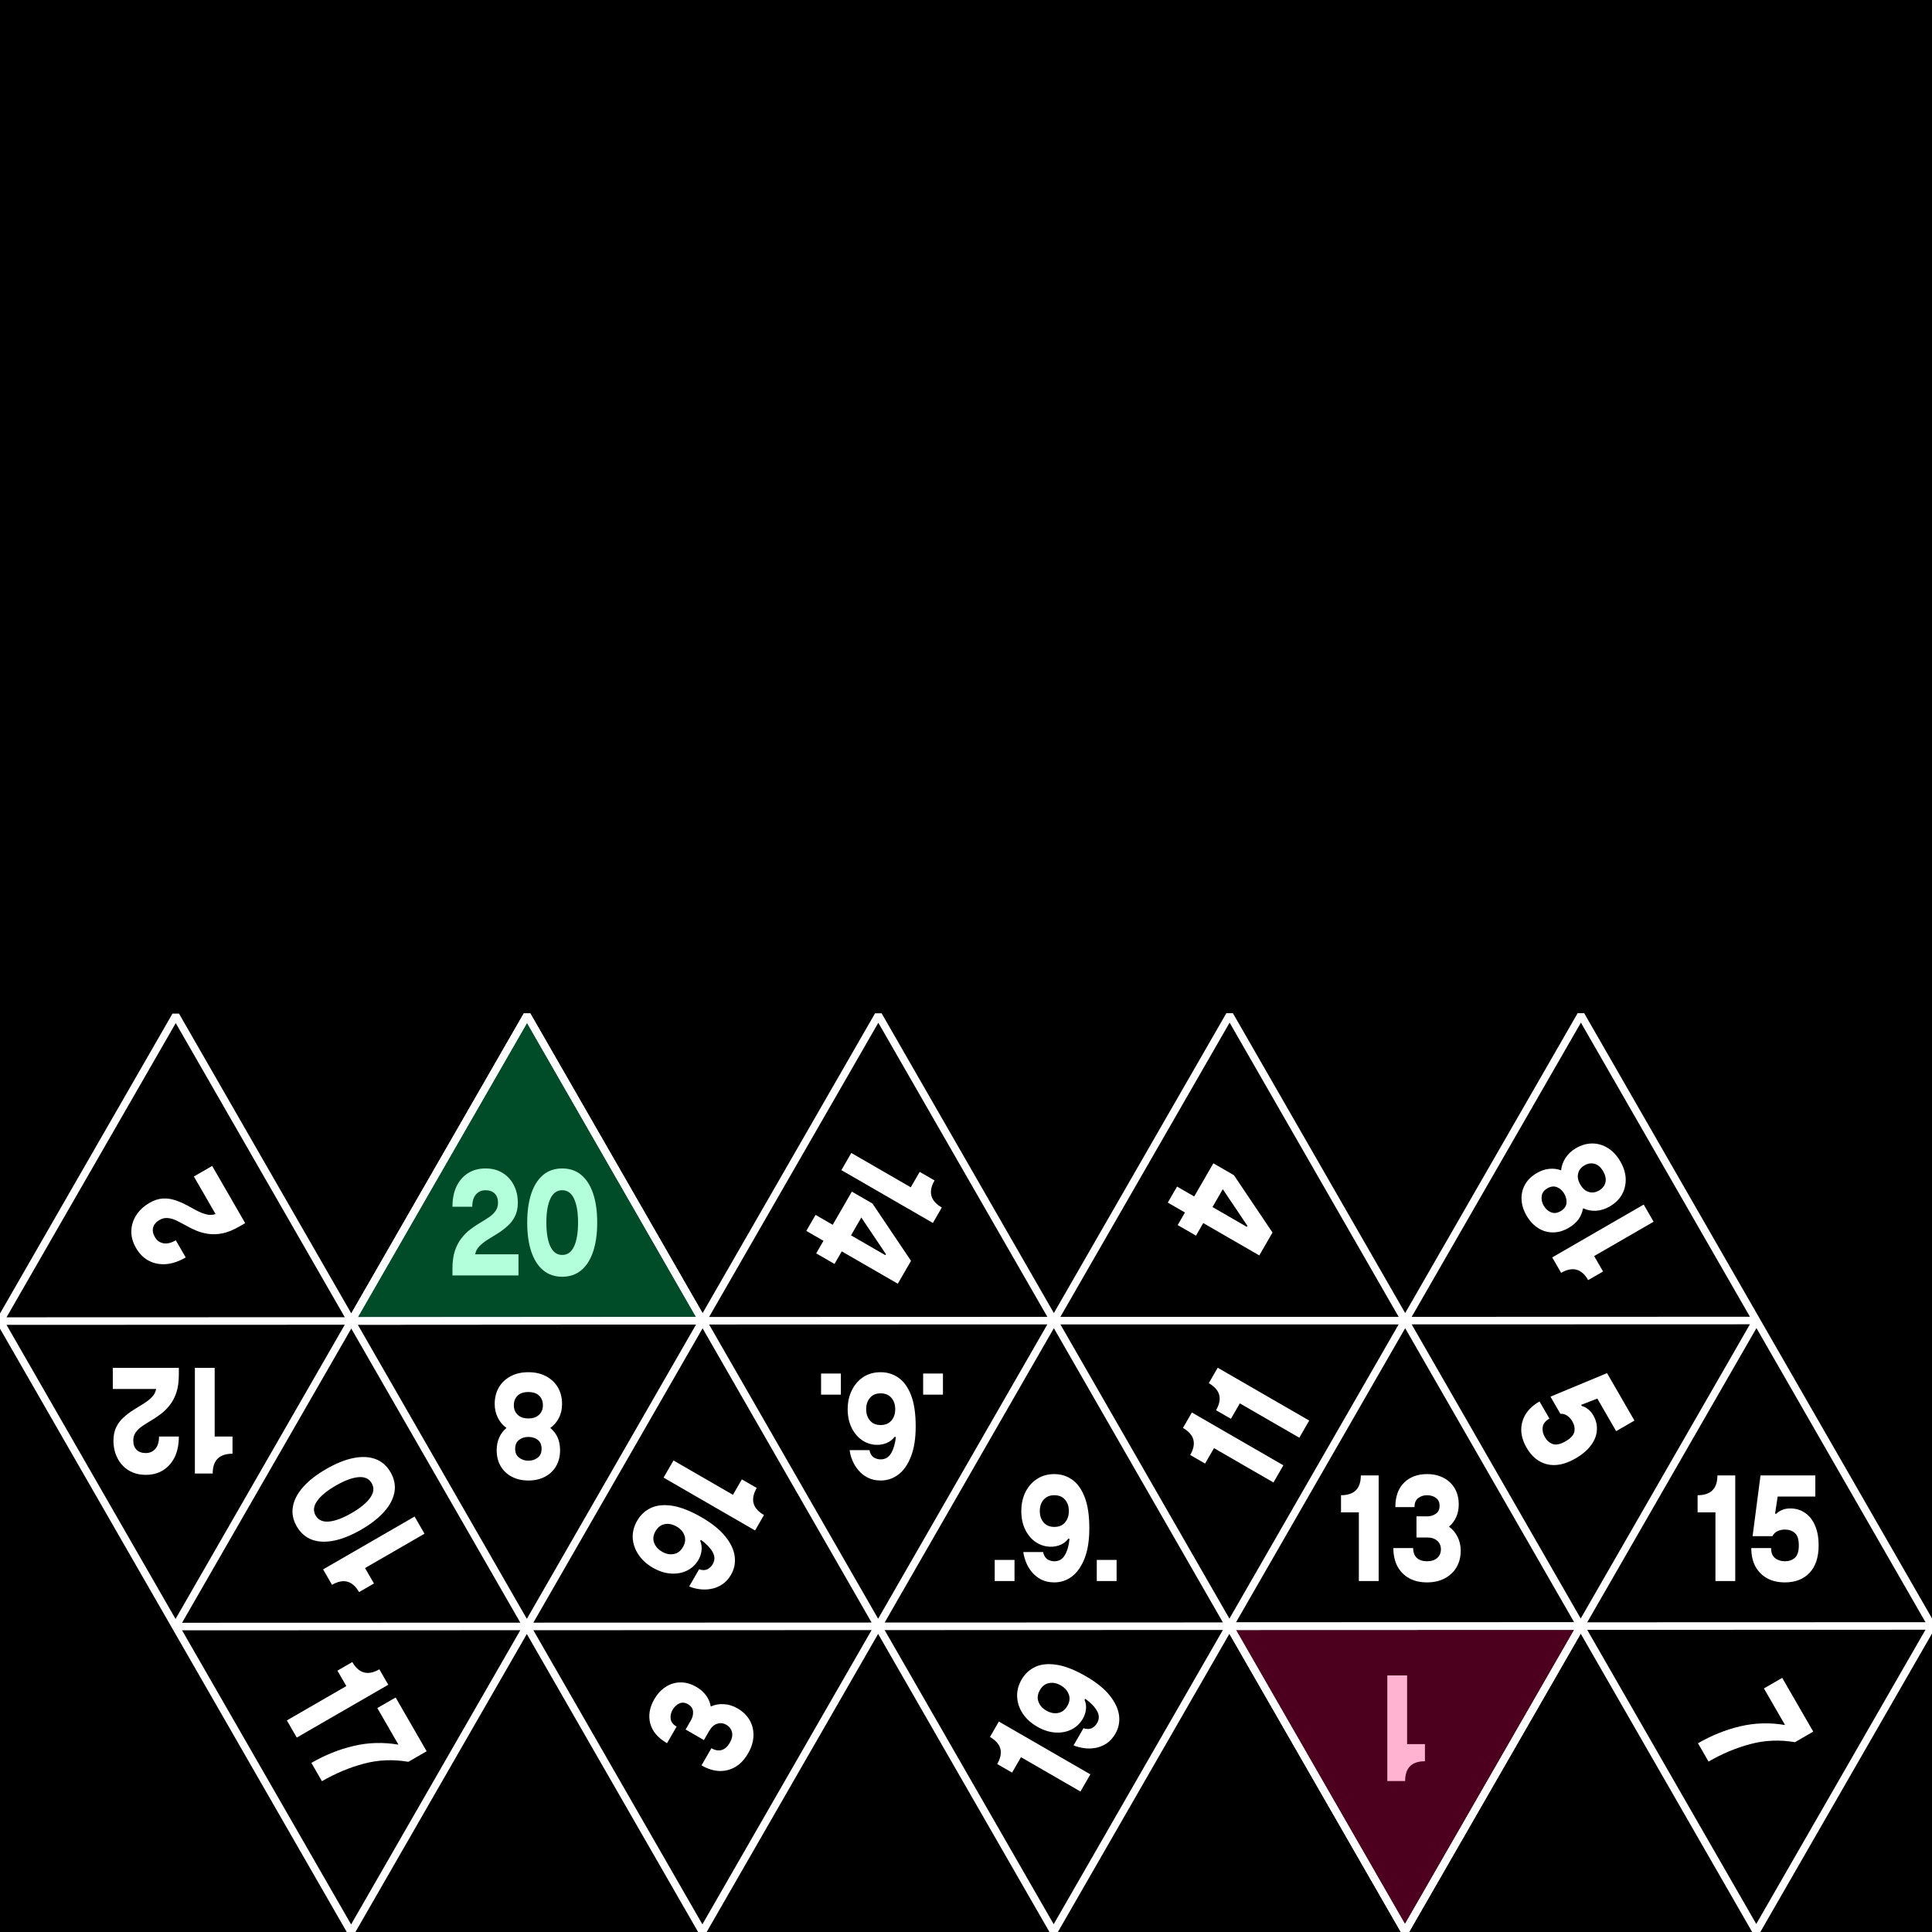
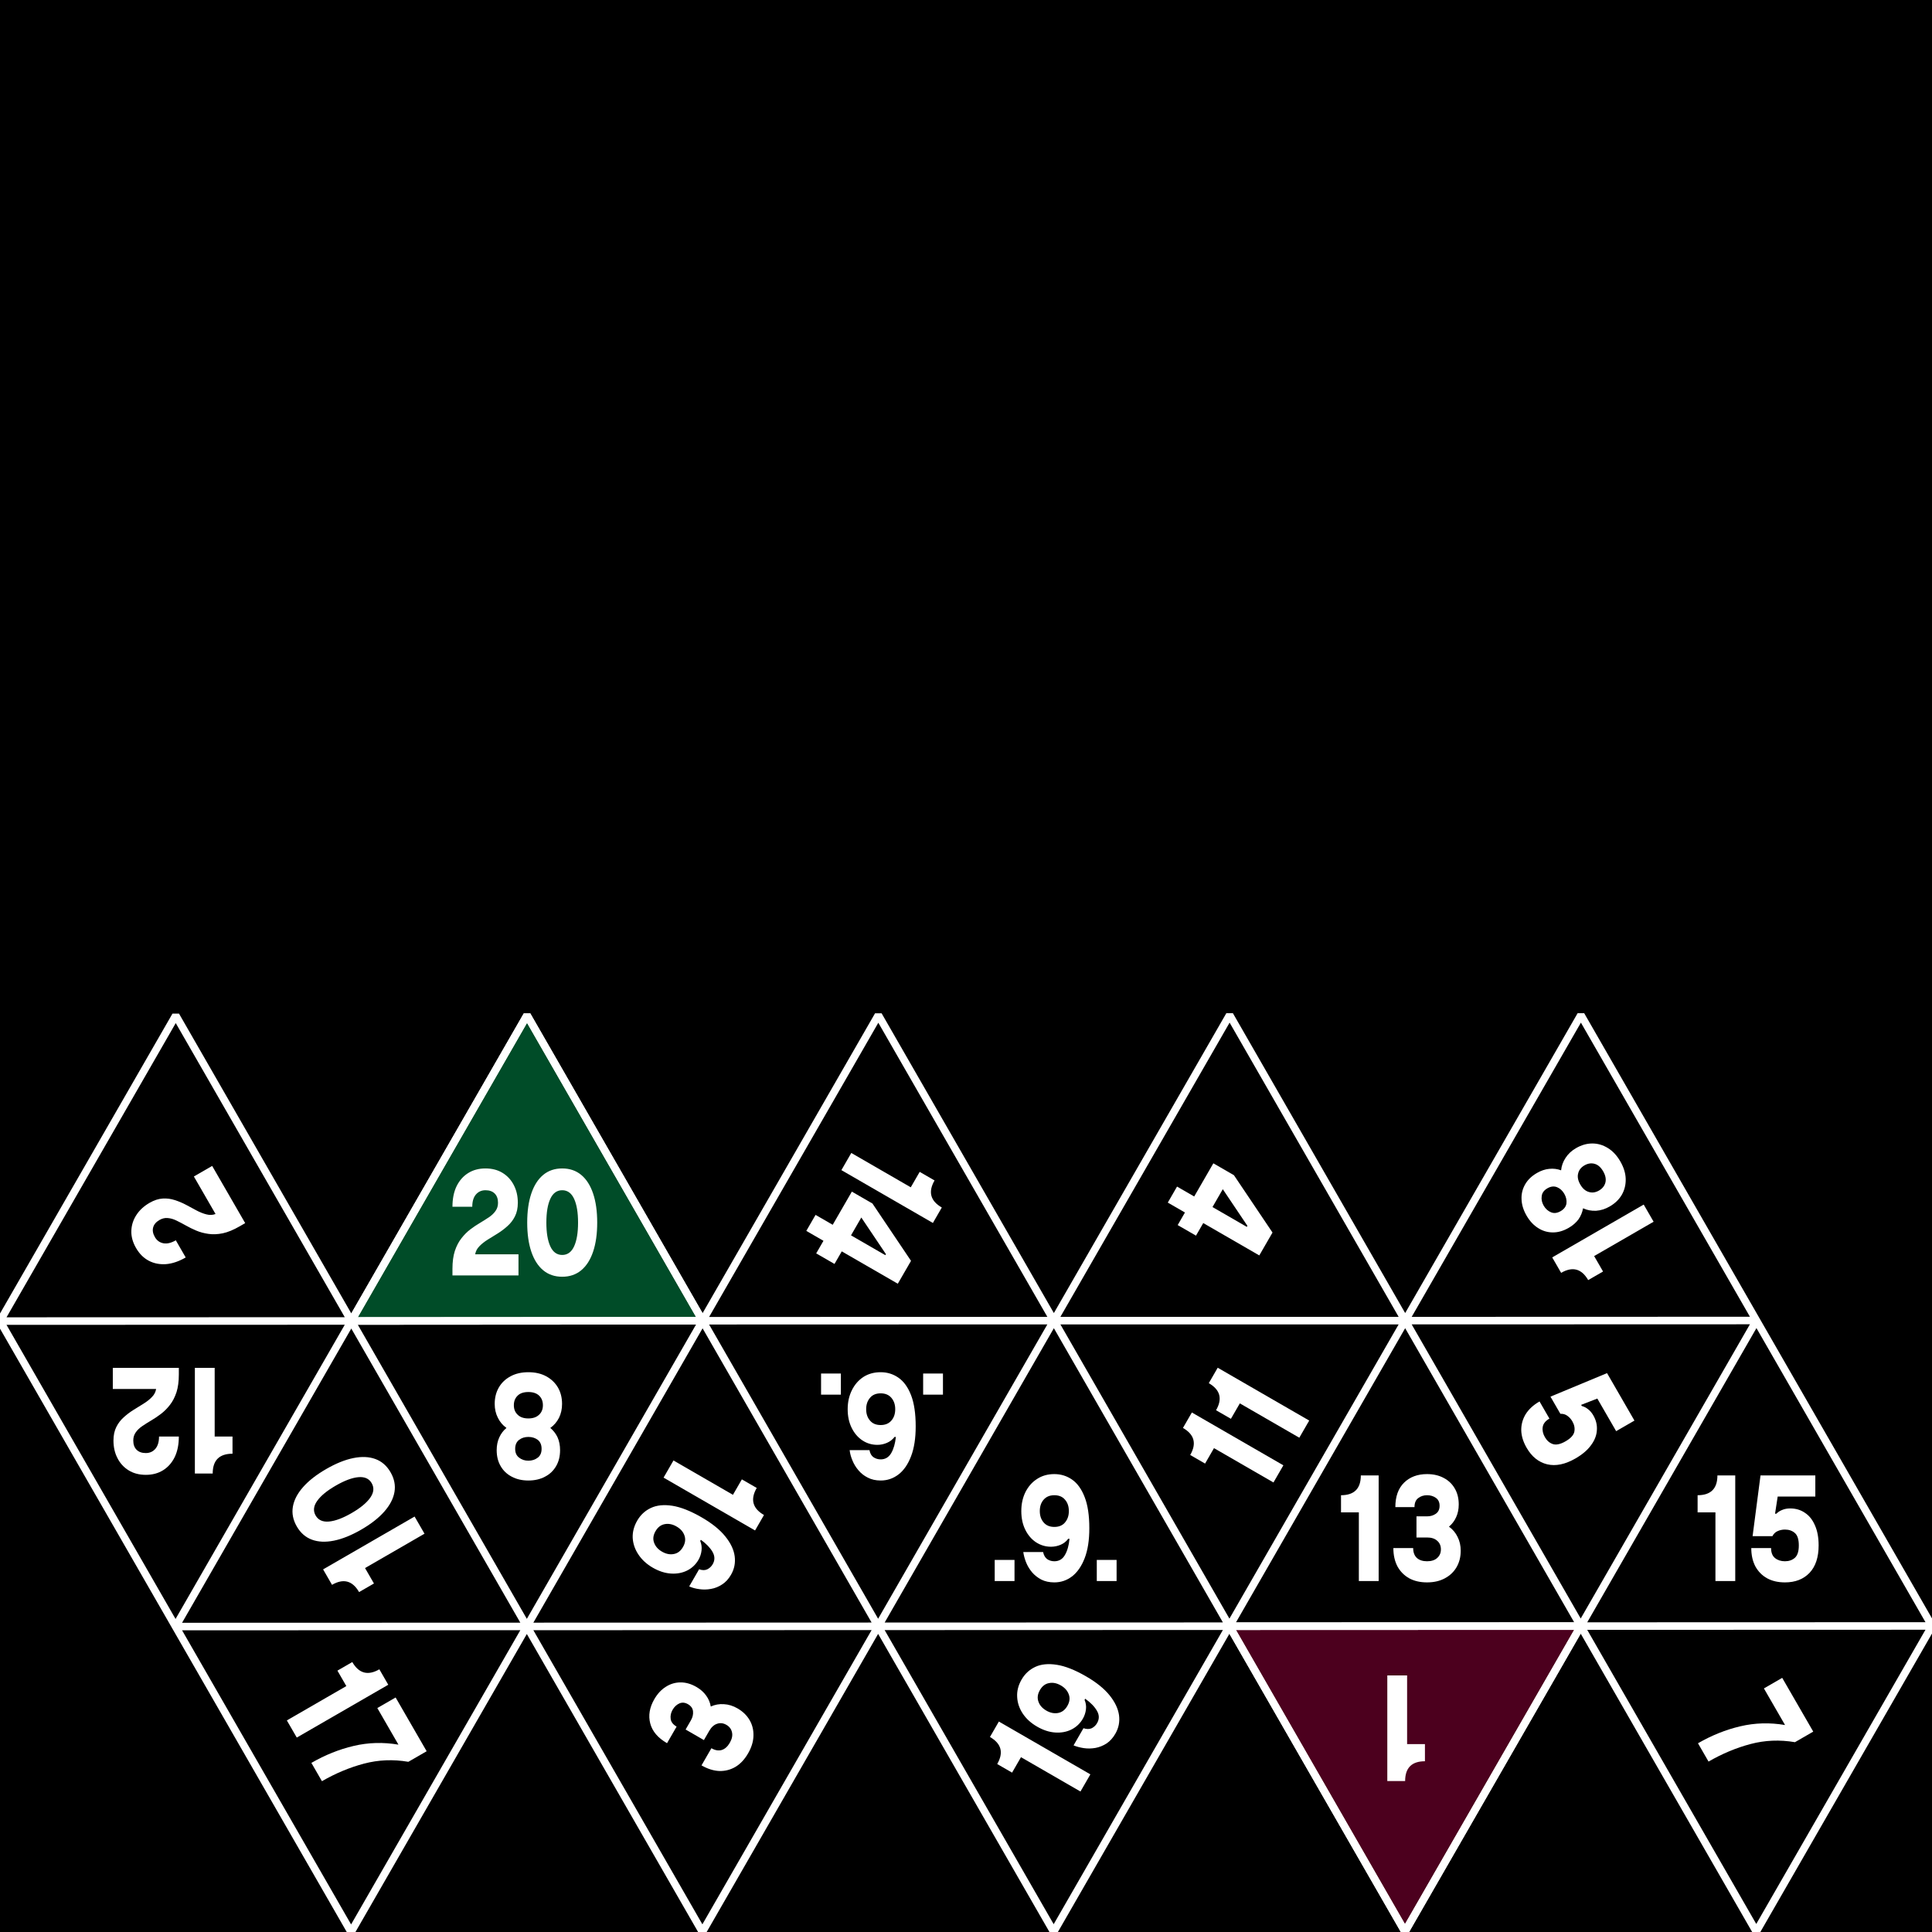
<svg xmlns="http://www.w3.org/2000/svg" width="1024" height="1024" viewBox="0 0 1024 1024" fill="none">
  <g clip-path="url(#clip0_1252_209)">
    <rect width="1024" height="1024" fill="black" />
+     <path d="M651.617 861.92L837.809 861.86L744.661 1023.82L651.617 861.92Z" fill="#FF0066" fill-opacity="0.3" stroke="white" stroke-width="4" stroke-linejoin="bevel" />
+     <path d="M372.383 700.02L186.192 700.14L279.339 538.12L372.383 700.02Z" fill="#00FF88" fill-opacity="0.3" stroke="white" stroke-width="4" stroke-linejoin="bevel" />
+     <path d="M93.043 862.099L279.235 862.04M186.191 700.139L93.148 538.24L0 700.199L93.043 862.099L186.087 1024L279.235 862.04M93.043 862.099L186.191 700.139M279.235 862.04L372.383 700.02M279.235 862.04L186.191 700.139M279.235 862.04L465.426 861.98M279.235 862.04L372.278 1023.94L465.426 861.98M0 700.199L186.191 700.139M186.191 700.139L372.383 700.02M186.191 700.139L279.339 538.12L372.383 700.02M372.383 700.02L558.574 699.96M372.383 700.02L465.426 861.98M372.383 700.02L465.531 538.06L558.574 699.96M465.426 861.98L558.574 699.96M465.426 861.98L651.617 861.92M465.426 861.98L558.469 1023.88L651.617 861.92M558.574 699.96L744.766 699.96M558.574 699.96L651.617 861.92M558.574 699.96L651.722 538L744.766 699.96M651.617 861.92L744.766 699.96M651.617 861.92L837.809 861.86M651.617 861.92L744.661 1023.82L837.809 861.86M744.766 699.96L930.957 699.9M744.766 699.96L837.809 861.86M744.766 699.96L837.914 538L930.957 699.9M837.809 861.86L930.957 699.9M837.809 861.86L1024 861.799M930.957 699.9L1024 861.799L930.852 1023.76L837.809 861.86" stroke="white" stroke-width="4" stroke-linejoin="bevel" />
    <path d="M239.81 672.5C239.81 668.813 240.23 665.663 241.07 663.05C241.956 660.39 243.123 658.15 244.57 656.33C246.016 654.463 247.603 652.877 249.33 651.57C251.056 650.263 252.76 649.12 254.44 648.14C256.166 647.113 257.753 646.11 259.2 645.13C260.646 644.15 261.79 643.053 262.63 641.84C263.516 640.627 263.96 639.18 263.96 637.5C263.96 635.4 263.376 633.767 262.21 632.6C261.043 631.433 259.41 630.85 257.31 630.85C255.21 630.85 253.506 631.62 252.2 633.16C250.94 634.653 250.31 636.8 250.31 639.6L239.81 639.6C239.81 635.4 240.533 631.783 241.98 628.75C243.473 625.717 245.526 623.383 248.14 621.75C250.753 620.117 253.81 619.3 257.31 619.3C260.81 619.3 263.843 620.093 266.41 621.68C268.976 623.267 270.96 625.437 272.36 628.19C273.76 630.897 274.46 634 274.46 637.5C274.46 640.3 273.946 642.703 272.92 644.71C271.94 646.67 270.633 648.373 269 649.82C267.413 651.267 265.686 652.573 263.82 653.74C262 654.86 260.226 655.957 258.5 657.03C256.773 658.103 255.303 659.27 254.09 660.53C252.876 661.743 252.13 663.167 251.85 664.8L274.81 664.8L274.81 676L239.81 676L239.81 672.5ZM279.432 648C279.432 642.027 280.156 636.893 281.602 632.6C283.049 628.307 285.149 625.017 287.902 622.73C290.656 620.443 294.016 619.3 297.982 619.3C301.949 619.3 305.309 620.443 308.062 622.73C310.816 625.017 312.916 628.307 314.362 632.6C315.809 636.893 316.532 642.027 316.532 648C316.532 653.973 315.809 659.107 314.362 663.4C312.916 667.693 310.816 670.983 308.062 673.27C305.309 675.557 301.949 676.7 297.982 676.7C294.016 676.7 290.656 675.557 287.902 673.27C285.149 670.983 283.049 667.693 281.602 663.4C280.156 659.107 279.432 653.973 279.432 648ZM289.582 648C289.582 653.367 290.282 657.567 291.682 660.6C293.082 663.633 295.182 665.15 297.982 665.15C300.782 665.15 302.882 663.633 304.282 660.6C305.682 657.567 306.382 653.367 306.382 648C306.382 642.633 305.682 638.433 304.282 635.4C302.882 632.367 300.782 630.85 297.982 630.85C295.182 630.85 293.082 632.367 291.682 635.4C290.282 638.433 289.582 642.633 289.582 648Z" fill="white" />
    <path d="M899.962 923.969C907.236 919.769 914.719 916.77 922.409 914.97C930.14 913.147 938.04 912.924 946.11 914.3L934.91 894.901L944.609 889.301L961.059 917.793L951.36 923.393C943.29 922.017 935.448 922.341 927.834 924.366C920.26 926.368 912.836 929.469 905.562 933.669L899.962 923.969Z" fill="white" />
    <path d="M876.452 647.542L844.928 665.742L849.653 673.926L841.772 678.476C838.272 672.414 833.491 671.133 827.429 674.633L822.704 666.449L871.202 638.449L876.452 647.542ZM835.336 608.529C838.165 606.895 841.033 606.075 843.938 606.068C846.844 606.061 849.6 606.868 852.206 608.488C854.789 610.069 856.991 612.435 858.811 615.587C860.631 618.739 861.579 621.829 861.656 624.856C861.733 627.883 861.054 630.673 859.618 633.226C858.159 635.739 856.015 637.812 853.186 639.446C850.842 640.799 848.452 641.559 846.016 641.726C843.557 641.853 841.231 641.418 839.038 640.42C838.683 642.512 837.89 644.451 836.659 646.24C835.365 648.011 833.626 649.526 831.444 650.786C828.615 652.42 825.82 653.225 823.058 653.203C820.257 653.204 817.66 652.44 815.269 650.911C812.837 649.405 810.781 647.197 809.101 644.287C807.421 641.377 806.537 638.493 806.449 635.634C806.32 632.798 806.957 630.167 808.358 627.742C809.72 625.339 811.815 623.321 814.644 621.688C816.826 620.428 819.02 619.7 821.224 619.505C823.365 619.293 825.429 619.556 827.418 620.294C827.651 617.897 828.448 615.685 829.811 613.659C831.151 611.592 832.992 609.882 835.336 608.529ZM818.194 639.037C819.151 640.694 820.444 641.861 822.073 642.536C823.639 643.195 825.331 642.999 827.15 641.949C828.969 640.899 830.004 639.52 830.257 637.811C830.446 636.086 830.063 634.394 829.106 632.737C828.149 631.08 826.888 629.922 825.322 629.264C823.693 628.588 821.969 628.775 820.15 629.825C818.331 630.875 817.327 632.263 817.138 633.989C816.885 635.697 817.237 637.38 818.194 639.037ZM837.593 627.837C838.806 629.939 840.317 631.249 842.125 631.768C843.893 632.31 845.686 632.056 847.505 631.006C849.324 629.956 850.461 628.518 850.915 626.693C851.33 624.891 850.931 622.939 849.717 620.837C848.481 618.695 846.99 617.373 845.245 616.872C843.437 616.353 841.624 616.619 839.805 617.669C837.986 618.719 836.87 620.145 836.455 621.947C835.977 623.732 836.356 625.695 837.593 627.837Z" fill="white" />
-     <path d="M809.138 767.351C807.318 764.199 806.369 761.109 806.292 758.083C806.255 755.032 807.036 752.184 808.633 749.537C810.294 746.908 812.741 744.66 815.974 742.793L821.224 751.886C819.123 753.1 817.937 754.592 817.667 756.365C817.397 758.137 817.787 759.933 818.837 761.751C819.887 763.57 821.288 764.782 823.038 765.388C824.83 765.971 827.079 765.48 829.787 763.917C832.535 762.33 834.085 760.627 834.435 758.808C834.786 756.989 834.436 755.17 833.386 753.351C832.686 752.139 831.791 751.147 830.699 750.377C829.671 749.623 828.448 749.278 827.03 749.342L821.78 740.249L851.766 727.786L866.291 752.944L856.592 758.544L846.617 741.267L838.036 744.605L838.386 745.211C839.597 745.536 840.708 746.107 841.719 746.924C842.77 747.718 843.693 748.802 844.486 750.176C845.956 752.722 846.584 755.35 846.37 758.06C846.221 760.787 845.187 763.431 843.271 765.993C841.419 768.571 838.674 770.91 835.037 773.01C829.581 776.16 824.573 777.192 820.013 776.107C815.493 774.999 811.868 772.08 809.138 767.351Z" fill="white" />
+     <path d="M809.138 767.351C807.318 764.199 806.37 761.109 806.293 758.083C806.256 755.032 807.036 752.184 808.633 749.537C810.295 746.908 812.742 744.66 815.975 742.793L821.225 751.886C819.123 753.1 817.938 754.592 817.668 756.365C817.398 758.137 817.788 759.933 818.838 761.751C819.888 763.57 821.288 764.782 823.039 765.388C824.83 765.971 827.08 765.48 829.787 763.917C832.536 762.33 834.085 760.627 834.436 758.808C834.787 756.989 834.437 755.17 833.387 753.351C832.687 752.139 831.791 751.147 830.7 750.377C829.672 749.623 828.449 749.278 827.031 749.342L821.781 740.249L851.767 727.786L866.292 752.944L856.592 758.544L846.617 741.267L838.037 744.605L838.387 745.211C839.598 745.536 840.709 746.107 841.72 746.924C842.771 747.718 843.693 748.802 844.486 750.176C845.956 752.722 846.585 755.35 846.371 758.06C846.221 760.787 845.188 763.431 843.272 765.993C841.419 768.571 838.675 770.91 835.037 773.01C829.581 776.16 824.573 777.192 820.013 776.107C815.493 774.999 811.868 772.08 809.138 767.351Z" fill="white" />
    <path d="M643.099 616.58L654.011 622.88L674.453 653.274L667.453 665.398L637.748 648.248L633.898 654.916L624.199 649.316L628.049 642.648L618.955 637.398L623.855 628.911L632.949 634.161L643.099 616.58ZM648.108 630.304L642.648 639.761L660.835 650.261L661.15 649.715L648.108 630.304Z" fill="white" />
    <path d="M674.963 785.74L643.44 767.54L638.715 775.724L630.834 771.174C634.334 765.111 633.053 760.33 626.991 756.83L631.716 748.646L680.213 776.646L674.963 785.74ZM688.661 762.015L657.137 743.815L652.412 751.999L644.532 747.449C648.032 741.387 646.75 736.606 640.688 733.106L645.413 724.922L693.911 752.922L688.661 762.015Z" fill="white" />
    <path d="M745.797 888L745.797 924.4L755.247 924.4L755.247 933.5C748.247 933.5 744.747 937 744.747 944L735.297 944L735.297 888L745.797 888Z" fill="white" />
    <path d="M499.786 728L499.786 739.2L489.286 739.2L489.286 728L499.786 728ZM474.836 761.6L474.136 761.6C473.063 763 471.709 764.05 470.076 764.75C468.443 765.45 466.763 765.8 465.036 765.8C462.096 765.8 459.436 765.007 457.056 763.42C454.676 761.833 452.786 759.617 451.386 756.77C449.986 753.923 449.286 750.633 449.286 746.9C449.286 743.167 450.033 739.807 451.526 736.82C452.973 733.88 455.003 731.547 457.616 729.82C460.229 728.14 463.286 727.3 466.786 727.3C470.286 727.3 473.436 728.28 476.236 730.24C479.036 732.2 481.253 735.28 482.886 739.48C484.519 743.727 485.336 749.233 485.336 756C485.336 762.3 484.519 767.573 482.886 771.82C481.253 776.113 479.036 779.333 476.236 781.48C473.436 783.627 470.286 784.7 466.786 784.7C464.173 784.7 461.886 784.187 459.926 783.16C457.966 782.18 456.309 780.873 454.956 779.24C453.603 777.653 452.553 775.927 451.806 774.06C451.013 772.193 450.523 770.373 450.336 768.6L460.836 768.6C461.163 770.373 461.886 771.633 463.006 772.38C464.126 773.127 465.386 773.5 466.786 773.5C469.213 773.5 471.079 772.38 472.386 770.14C473.646 767.947 474.463 765.1 474.836 761.6ZM466.786 738.5C464.313 738.5 462.423 739.293 461.116 740.88C459.763 742.467 459.086 744.473 459.086 746.9C459.086 749.373 459.763 751.38 461.116 752.92C462.423 754.507 464.313 755.3 466.786 755.3C469.213 755.3 471.103 754.507 472.456 752.92C473.809 751.38 474.486 749.373 474.486 746.9C474.486 744.473 473.809 742.467 472.456 740.88C471.103 739.293 469.213 738.5 466.786 738.5ZM445.681 728L445.681 739.2L435.181 739.2L435.181 728L445.681 728Z" fill="white" />
    <path d="M451.207 611.096L482.73 629.296L487.455 621.112L495.336 625.662C491.836 631.725 493.117 636.506 499.179 640.006L494.454 648.19L445.957 620.19L451.207 611.096ZM451.503 631.584L462.415 637.884L482.857 668.277L475.857 680.401L446.152 663.251L442.302 669.919L432.603 664.319L436.453 657.651L427.36 652.401L432.26 643.914L441.353 649.164L451.503 631.584ZM456.512 645.307L451.052 654.764L469.239 665.264L469.554 664.718L456.512 645.307Z" fill="white" />
    <path d="M358.618 915.137L353.543 923.927C348.694 921.127 345.725 917.635 344.638 913.451C343.551 909.267 344.268 904.993 346.788 900.628C348.468 897.718 350.524 895.51 352.956 894.004C355.348 892.475 357.944 891.711 360.746 891.712C363.507 891.69 366.302 892.495 369.131 894.129C371.313 895.389 373.04 896.924 374.311 898.736C375.565 900.484 376.37 902.403 376.725 904.495C378.918 903.497 381.232 903.082 383.668 903.249C386.128 903.376 388.53 904.116 390.874 905.469C393.703 907.103 395.847 909.176 397.306 911.689C398.765 914.201 399.444 916.991 399.344 920.059C399.266 923.086 398.318 926.175 396.498 929.328C394.678 932.48 392.476 934.846 389.894 936.427C387.27 937.984 384.413 938.732 381.323 938.672C378.215 938.548 375.044 937.553 371.811 935.686L377.061 926.593C379.001 927.713 380.811 928.031 382.492 927.546C384.196 927.021 385.632 925.749 386.798 923.728C387.965 921.707 388.358 919.859 387.978 918.185C387.621 916.47 386.634 915.146 385.017 914.213C383.36 913.256 381.72 913.063 380.097 913.635C378.457 914.143 377.053 915.407 375.886 917.428L373.086 922.278L363.387 916.678L366.187 911.828C367.097 910.252 367.474 908.664 367.32 907.066C367.165 905.468 366.279 904.202 364.662 903.269C363.046 902.335 361.507 902.201 360.045 902.866C358.583 903.531 357.397 904.652 356.487 906.228C355.577 907.804 355.24 909.415 355.476 911.059C355.672 912.681 356.719 914.04 358.618 915.137Z" fill="white" />
    <path d="M152.042 911.857L183.565 893.657L178.84 885.473L186.721 880.923C190.221 886.986 195.002 888.267 201.064 884.767L205.789 892.951L157.292 920.951L152.042 911.857ZM165.039 934.369C172.314 930.169 179.796 927.169 187.487 925.37C195.218 923.547 203.118 923.323 211.187 924.7L199.987 905.301L209.687 899.701L226.137 928.193L216.437 933.793C208.368 932.417 200.526 932.741 192.912 934.766C185.338 936.768 177.914 939.869 170.639 944.069L165.039 934.369Z" fill="white" />
    <path d="M262.202 744.1C262.202 740.833 262.926 737.94 264.372 735.42C265.819 732.9 267.896 730.917 270.602 729.47C273.262 728.023 276.412 727.3 280.052 727.3C283.692 727.3 286.842 728.023 289.502 729.47C292.162 730.917 294.239 732.9 295.732 735.42C297.179 737.94 297.902 740.833 297.902 744.1C297.902 746.807 297.366 749.257 296.292 751.45C295.172 753.643 293.632 755.44 291.672 756.84C293.306 758.193 294.589 759.85 295.522 761.81C296.409 763.817 296.852 766.08 296.852 768.6C296.852 771.867 296.152 774.69 294.752 777.07C293.352 779.497 291.392 781.363 288.872 782.67C286.352 784.023 283.412 784.7 280.052 784.7C276.692 784.7 273.752 784.023 271.232 782.67C268.712 781.363 266.752 779.497 265.352 777.07C263.952 774.69 263.252 771.867 263.252 768.6C263.252 766.08 263.719 763.817 264.652 761.81C265.539 759.85 266.799 758.193 268.432 756.84C266.472 755.44 264.956 753.643 263.882 751.45C262.762 749.257 262.202 746.807 262.202 744.1ZM280.052 774.2C281.966 774.2 283.622 773.663 285.022 772.59C286.376 771.563 287.052 770 287.052 767.9C287.052 765.8 286.376 764.213 285.022 763.14C283.622 762.113 281.966 761.6 280.052 761.6C278.139 761.6 276.506 762.113 275.152 763.14C273.752 764.213 273.052 765.8 273.052 767.9C273.052 770 273.752 771.563 275.152 772.59C276.506 773.663 278.139 774.2 280.052 774.2ZM280.052 751.8C282.479 751.8 284.369 751.147 285.722 749.84C287.076 748.58 287.752 746.9 287.752 744.8C287.752 742.7 287.076 740.997 285.722 739.69C284.369 738.43 282.479 737.8 280.052 737.8C277.579 737.8 275.689 738.43 274.382 739.69C273.029 740.997 272.352 742.7 272.352 744.8C272.352 746.9 273.029 748.58 274.382 749.84C275.689 751.147 277.579 751.8 280.052 751.8Z" fill="white" />
    <path d="M356.954 774.08L388.477 792.28L393.202 784.096L401.083 788.646C397.583 794.708 398.864 799.489 404.926 802.989L400.201 811.173L351.704 783.173L356.954 774.08ZM371.48 816.12L371.13 816.726C371.806 818.355 372.039 820.052 371.828 821.817C371.618 823.581 371.081 825.211 370.217 826.707C368.747 829.253 366.73 831.16 364.166 832.428C361.602 833.695 358.738 834.224 355.572 834.013C352.407 833.802 349.208 832.763 345.975 830.897C342.741 829.03 340.205 826.703 338.365 823.917C336.542 821.194 335.537 818.269 335.348 815.143C335.2 812.039 336 808.972 337.75 805.941C339.5 802.91 341.924 800.672 345.022 799.227C348.119 797.782 351.895 797.403 356.349 798.088C360.843 798.797 366.02 800.843 371.88 804.226C377.336 807.376 381.495 810.72 384.356 814.258C387.257 817.819 388.938 821.349 389.397 824.847C389.856 828.345 389.21 831.61 387.46 834.641C386.154 836.904 384.566 838.628 382.697 839.812C380.868 841.019 378.908 841.801 376.817 842.156C374.766 842.535 372.746 842.581 370.756 842.294C368.743 842.048 366.921 841.562 365.292 840.837L370.542 831.744C372.241 832.348 373.694 832.351 374.901 831.755C376.108 831.158 377.061 830.254 377.761 829.041C378.974 826.94 378.938 824.763 377.651 822.511C376.382 820.324 374.325 818.193 371.48 816.12ZM347.45 811.541C346.213 813.683 345.955 815.717 346.676 817.641C347.374 819.607 348.773 821.196 350.875 822.41C353.017 823.646 355.093 824.064 357.103 823.661C359.13 823.323 360.763 822.083 361.999 819.941C363.213 817.84 363.47 815.806 362.773 813.841C362.116 811.899 360.717 810.309 358.575 809.073C356.473 807.859 354.397 807.442 352.346 807.821C350.295 808.199 348.663 809.44 347.45 811.541Z" fill="white" />
    <path d="M224.999 812.9L193.476 831.1L198.201 839.284L190.32 843.834C186.82 837.772 182.039 836.491 175.977 839.991L171.252 831.807L219.749 803.807L224.999 812.9ZM191.428 810.753C186.255 813.74 181.448 815.68 177.007 816.574C172.565 817.468 168.666 817.294 165.309 816.053C161.952 814.812 159.282 812.474 157.299 809.038C155.315 805.603 154.625 802.122 155.229 798.594C155.833 795.066 157.632 791.603 160.627 788.203C163.621 784.803 167.705 781.61 172.878 778.624C178.052 775.637 182.859 773.697 187.3 772.803C191.742 771.909 195.641 772.083 198.998 773.324C202.355 774.565 205.025 776.903 207.008 780.338C208.992 783.774 209.682 787.255 209.078 790.783C208.474 794.311 206.675 797.774 203.68 801.174C200.685 804.574 196.602 807.767 191.428 810.753ZM186.353 801.963C191.001 799.28 194.288 796.574 196.215 793.844C198.142 791.115 198.406 788.538 197.006 786.113C195.606 783.689 193.242 782.628 189.915 782.933C186.588 783.237 182.601 784.731 177.953 787.414C173.306 790.097 170.018 792.803 168.092 795.533C166.165 798.262 165.901 800.839 167.301 803.263C168.701 805.688 171.065 806.749 174.392 806.444C177.718 806.14 181.706 804.646 186.353 801.963Z" fill="white" />
    <path d="M126.924 650.028C123.731 651.872 120.793 653.083 118.11 653.662C115.363 654.224 112.84 654.334 110.541 653.991C108.201 653.672 106.033 653.091 104.038 652.249C102.043 651.407 100.202 650.503 98.513 649.538C96.76 648.556 95.098 647.684 93.526 646.921C91.954 646.158 90.433 645.716 88.962 645.596C87.468 645.434 85.993 645.774 84.538 646.614C82.72 647.664 81.597 648.986 81.17 650.579C80.743 652.173 81.054 653.879 82.104 655.698C83.154 657.517 84.673 658.607 86.66 658.968C88.583 659.313 90.757 658.785 93.182 657.385L98.432 666.478C94.795 668.578 91.301 669.76 87.951 670.024C84.577 670.247 81.53 669.636 78.808 668.189C76.087 666.743 73.852 664.504 72.102 661.473C70.352 658.442 69.522 655.418 69.613 652.402C69.704 649.386 70.591 646.583 72.276 643.994C73.92 641.428 76.257 639.271 79.288 637.521C81.713 636.121 84.051 635.363 86.302 635.249C88.49 635.118 90.618 635.398 92.688 636.089C94.734 636.74 96.729 637.582 98.673 638.615C100.553 639.631 102.389 640.619 104.182 641.577C105.975 642.536 107.72 643.226 109.418 643.647C111.075 644.091 112.681 644.026 114.236 643.451L102.756 623.567L112.455 617.967L129.955 648.278L126.924 650.028Z" fill="white" />
    <path d="M720.217 838L720.217 801.6L710.767 801.6L710.767 792.5C717.767 792.5 721.267 789 721.267 782L730.717 782L730.717 838L720.217 838ZM749.711 798.8L739.561 798.8C739.561 793.2 741.101 788.883 744.181 785.85C747.261 782.817 751.321 781.3 756.361 781.3C759.721 781.3 762.661 781.977 765.181 783.33C767.701 784.637 769.661 786.503 771.061 788.93C772.461 791.31 773.161 794.133 773.161 797.4C773.161 799.92 772.694 802.183 771.761 804.19C770.874 806.15 769.614 807.807 767.981 809.16C769.941 810.56 771.458 812.357 772.531 814.55C773.651 816.743 774.211 819.193 774.211 821.9C774.211 825.167 773.488 828.06 772.041 830.58C770.594 833.1 768.518 835.083 765.811 836.53C763.151 837.977 760.001 838.7 756.361 838.7C752.721 838.7 749.571 837.977 746.911 836.53C744.251 835.037 742.174 832.937 740.681 830.23C739.234 827.477 738.511 824.233 738.511 820.5L749.011 820.5C749.011 822.74 749.641 824.467 750.901 825.68C752.208 826.893 754.028 827.5 756.361 827.5C758.694 827.5 760.491 826.917 761.751 825.75C763.058 824.583 763.711 823.067 763.711 821.2C763.711 819.287 763.058 817.77 761.751 816.65C760.491 815.483 758.694 814.9 756.361 814.9L750.761 814.9L750.761 803.7L756.361 803.7C758.181 803.7 759.744 803.233 761.051 802.3C762.358 801.367 763.011 799.967 763.011 798.1C763.011 796.233 762.358 794.833 761.051 793.9C759.744 792.967 758.181 792.5 756.361 792.5C754.541 792.5 752.978 793.013 751.671 794.04C750.364 795.02 749.711 796.607 749.711 798.8Z" fill="white" />
    <path d="M909.217 838L909.217 801.6L899.767 801.6L899.767 792.5C906.767 792.5 910.267 789 910.267 782L919.717 782L919.717 838L909.217 838ZM946.061 838.7C942.421 838.7 939.271 837.977 936.611 836.53C933.951 835.037 931.874 832.937 930.381 830.23C928.934 827.477 928.211 824.233 928.211 820.5L938.711 820.5C938.711 822.927 939.411 824.7 940.811 825.82C942.211 826.94 943.961 827.5 946.061 827.5C948.161 827.5 949.911 826.893 951.311 825.68C952.711 824.42 953.411 822.227 953.411 819.1C953.411 815.927 952.711 813.733 951.311 812.52C949.911 811.307 948.161 810.7 946.061 810.7C944.661 810.7 943.354 810.98 942.141 811.54C940.974 812.053 940.064 812.94 939.411 814.2L928.911 814.2L933.111 782L962.161 782L962.161 793.2L942.211 793.2L940.811 802.3L941.511 802.3C942.398 801.413 943.448 800.737 944.661 800.27C945.874 799.757 947.274 799.5 948.861 799.5C951.801 799.5 954.391 800.27 956.631 801.81C958.918 803.303 960.691 805.52 961.951 808.46C963.258 811.353 963.911 814.9 963.911 819.1C963.911 825.4 962.301 830.253 959.081 833.66C955.861 837.02 951.521 838.7 946.061 838.7Z" fill="white" />
    <path d="M527.213 838L527.213 826.8L537.713 826.8L537.713 838L527.213 838ZM566.863 815.6L566.163 815.6C565.137 817 563.807 818.05 562.173 818.75C560.54 819.45 558.837 819.8 557.063 819.8C554.17 819.8 551.51 819.007 549.083 817.42C546.703 815.833 544.813 813.617 543.413 810.77C542.013 807.923 541.313 804.633 541.313 800.9C541.313 797.167 542.037 793.83 543.483 790.89C544.977 787.903 547.03 785.57 549.643 783.89C552.257 782.163 555.313 781.3 558.813 781.3C562.313 781.3 565.463 782.28 568.263 784.24C571.063 786.2 573.28 789.303 574.913 793.55C576.547 797.75 577.363 803.233 577.363 810C577.363 816.3 576.547 821.573 574.913 825.82C573.28 830.067 571.063 833.287 568.263 835.48C565.463 837.627 562.313 838.7 558.813 838.7C556.2 838.7 553.913 838.21 551.953 837.23C549.993 836.203 548.337 834.897 546.983 833.31C545.63 831.677 544.58 829.927 543.833 828.06C543.087 826.147 542.597 824.327 542.363 822.6L552.863 822.6C553.237 824.327 553.96 825.587 555.033 826.38C556.153 827.127 557.413 827.5 558.813 827.5C561.287 827.5 563.153 826.403 564.413 824.21C565.72 821.97 566.537 819.1 566.863 815.6ZM558.813 792.5C556.387 792.5 554.497 793.293 553.143 794.88C551.79 796.42 551.113 798.427 551.113 800.9C551.113 803.327 551.79 805.333 553.143 806.92C554.497 808.507 556.387 809.3 558.813 809.3C561.287 809.3 563.177 808.507 564.483 806.92C565.837 805.333 566.513 803.327 566.513 800.9C566.513 798.427 565.837 796.42 564.483 794.88C563.177 793.293 561.287 792.5 558.813 792.5ZM581.319 838L581.319 826.8L591.819 826.8L591.819 838L581.319 838Z" fill="white" />
    <path d="M113.784 725L113.784 761.4L123.234 761.4L123.234 770.5C116.234 770.5 112.734 774 112.734 781L103.284 781L103.284 725L113.784 725ZM94.789 728.5C94.789 732.187 94.369 735.337 93.529 737.95C92.643 740.61 91.476 742.85 90.029 744.67C88.583 746.537 86.996 748.123 85.269 749.43C83.543 750.737 81.839 751.88 80.159 752.86C78.433 753.887 76.846 754.89 75.399 755.87C73.953 756.85 72.809 757.947 71.969 759.16C71.083 760.373 70.639 761.82 70.639 763.5C70.639 765.6 71.223 767.233 72.389 768.4C73.556 769.567 75.189 770.15 77.289 770.15C79.389 770.15 81.093 769.38 82.399 767.84C83.659 766.347 84.289 764.2 84.289 761.4L94.789 761.4C94.789 765.6 94.066 769.217 92.619 772.25C91.126 775.283 89.073 777.617 86.459 779.25C83.846 780.883 80.789 781.7 77.289 781.7C73.789 781.7 70.756 780.907 68.189 779.32C65.623 777.733 63.639 775.563 62.239 772.81C60.839 770.103 60.139 767 60.139 763.5C60.139 760.7 60.653 758.297 61.679 756.29C62.659 754.33 63.966 752.627 65.599 751.18C67.186 749.733 68.913 748.427 70.779 747.26C72.599 746.14 74.373 745.043 76.099 743.97C77.826 742.897 79.296 741.73 80.509 740.47C81.723 739.257 82.469 737.833 82.749 736.2L59.789 736.2L59.789 725L94.789 725L94.789 728.5Z" fill="white" />
    <path d="M572.668 949.542L541.145 931.342L536.42 939.526L528.539 934.976C532.039 928.914 530.758 924.133 524.696 920.633L529.421 912.449L577.918 940.449L572.668 949.542ZM575.191 900.372L574.841 900.978C575.54 902.567 575.785 904.244 575.574 906.009C575.364 907.773 574.815 909.423 573.929 910.959C572.482 913.465 570.465 915.372 567.877 916.68C565.313 917.948 562.449 918.476 559.283 918.265C556.118 918.054 552.919 917.015 549.686 915.149C546.453 913.282 543.925 910.987 542.102 908.265C540.262 905.478 539.268 902.533 539.12 899.43C538.931 896.303 539.712 893.224 541.462 890.193C543.212 887.162 545.635 884.924 548.733 883.479C551.83 882.035 555.626 881.667 560.12 882.375C564.574 883.061 569.731 885.095 575.592 888.479C581.048 891.629 585.206 894.973 588.067 898.51C590.928 902.048 592.608 905.578 593.108 909.099C593.567 912.598 592.921 915.862 591.171 918.893C589.865 921.157 588.297 922.892 586.468 924.099C584.599 925.283 582.639 926.065 580.589 926.443C578.497 926.799 576.457 926.833 574.467 926.546C572.437 926.236 570.615 925.751 569.003 925.09L574.253 915.996C575.935 916.536 577.388 916.54 578.612 916.007C579.819 915.41 580.772 914.506 581.472 913.293C582.709 911.151 582.692 908.987 581.423 906.799C580.136 904.547 578.059 902.405 575.191 900.372ZM551.161 895.793C549.948 897.895 549.69 899.928 550.387 901.894C551.044 903.836 552.444 905.425 554.586 906.662C556.687 907.875 558.763 908.292 560.814 907.914C562.865 907.535 564.497 906.295 565.71 904.193C566.947 902.051 567.205 900.018 566.484 898.093C565.787 896.128 564.387 894.538 562.286 893.325C560.144 892.088 558.068 891.671 556.057 892.073C554.03 892.411 552.398 893.651 551.161 895.793Z" fill="white" />
-     <path d="M651.617 861.92L837.809 861.86L744.661 1023.82L651.617 861.92Z" fill="#FF0066" fill-opacity="0.3" stroke="white" stroke-width="4" stroke-linejoin="bevel" />
-     <path d="M372.383 700.02L186.192 700.14L279.339 538.12L372.383 700.02Z" fill="#00FF88" fill-opacity="0.3" stroke="white" stroke-width="4" stroke-linejoin="bevel" />
-     <path d="M93.043 862.099L279.235 862.04M186.191 700.139L93.148 538.24L0 700.199L93.043 862.099L186.087 1024L279.235 862.04M93.043 862.099L186.191 700.139M279.235 862.04L372.383 700.02M279.235 862.04L186.191 700.139M279.235 862.04L465.426 861.98M279.235 862.04L372.278 1023.94L465.426 861.98M0 700.199L186.191 700.139M186.191 700.139L372.383 700.02M186.191 700.139L279.339 538.12L372.383 700.02M372.383 700.02L558.574 699.96M372.383 700.02L465.426 861.98M372.383 700.02L465.531 538.06L558.574 699.96M465.426 861.98L558.574 699.96M465.426 861.98L651.617 861.92M465.426 861.98L558.469 1023.88L651.617 861.92M558.574 699.96L744.766 699.96M558.574 699.96L651.617 861.92M558.574 699.96L651.722 538L744.766 699.96M651.617 861.92L744.766 699.96M651.617 861.92L837.809 861.86M651.617 861.92L744.661 1023.82L837.809 861.86M744.766 699.96L930.957 699.9M744.766 699.96L837.809 861.86M744.766 699.96L837.914 538L930.957 699.9M837.809 861.86L930.957 699.9M837.809 861.86L1024 861.799M930.957 699.9L1024 861.799L930.852 1023.76L837.809 861.86" stroke="white" stroke-width="4" stroke-linejoin="bevel" />
  </g>
  <defs>
    <clipPath id="clip0_1252_209">
      <rect width="1024" height="1024" fill="white" />
    </clipPath>
  </defs>
</svg>
